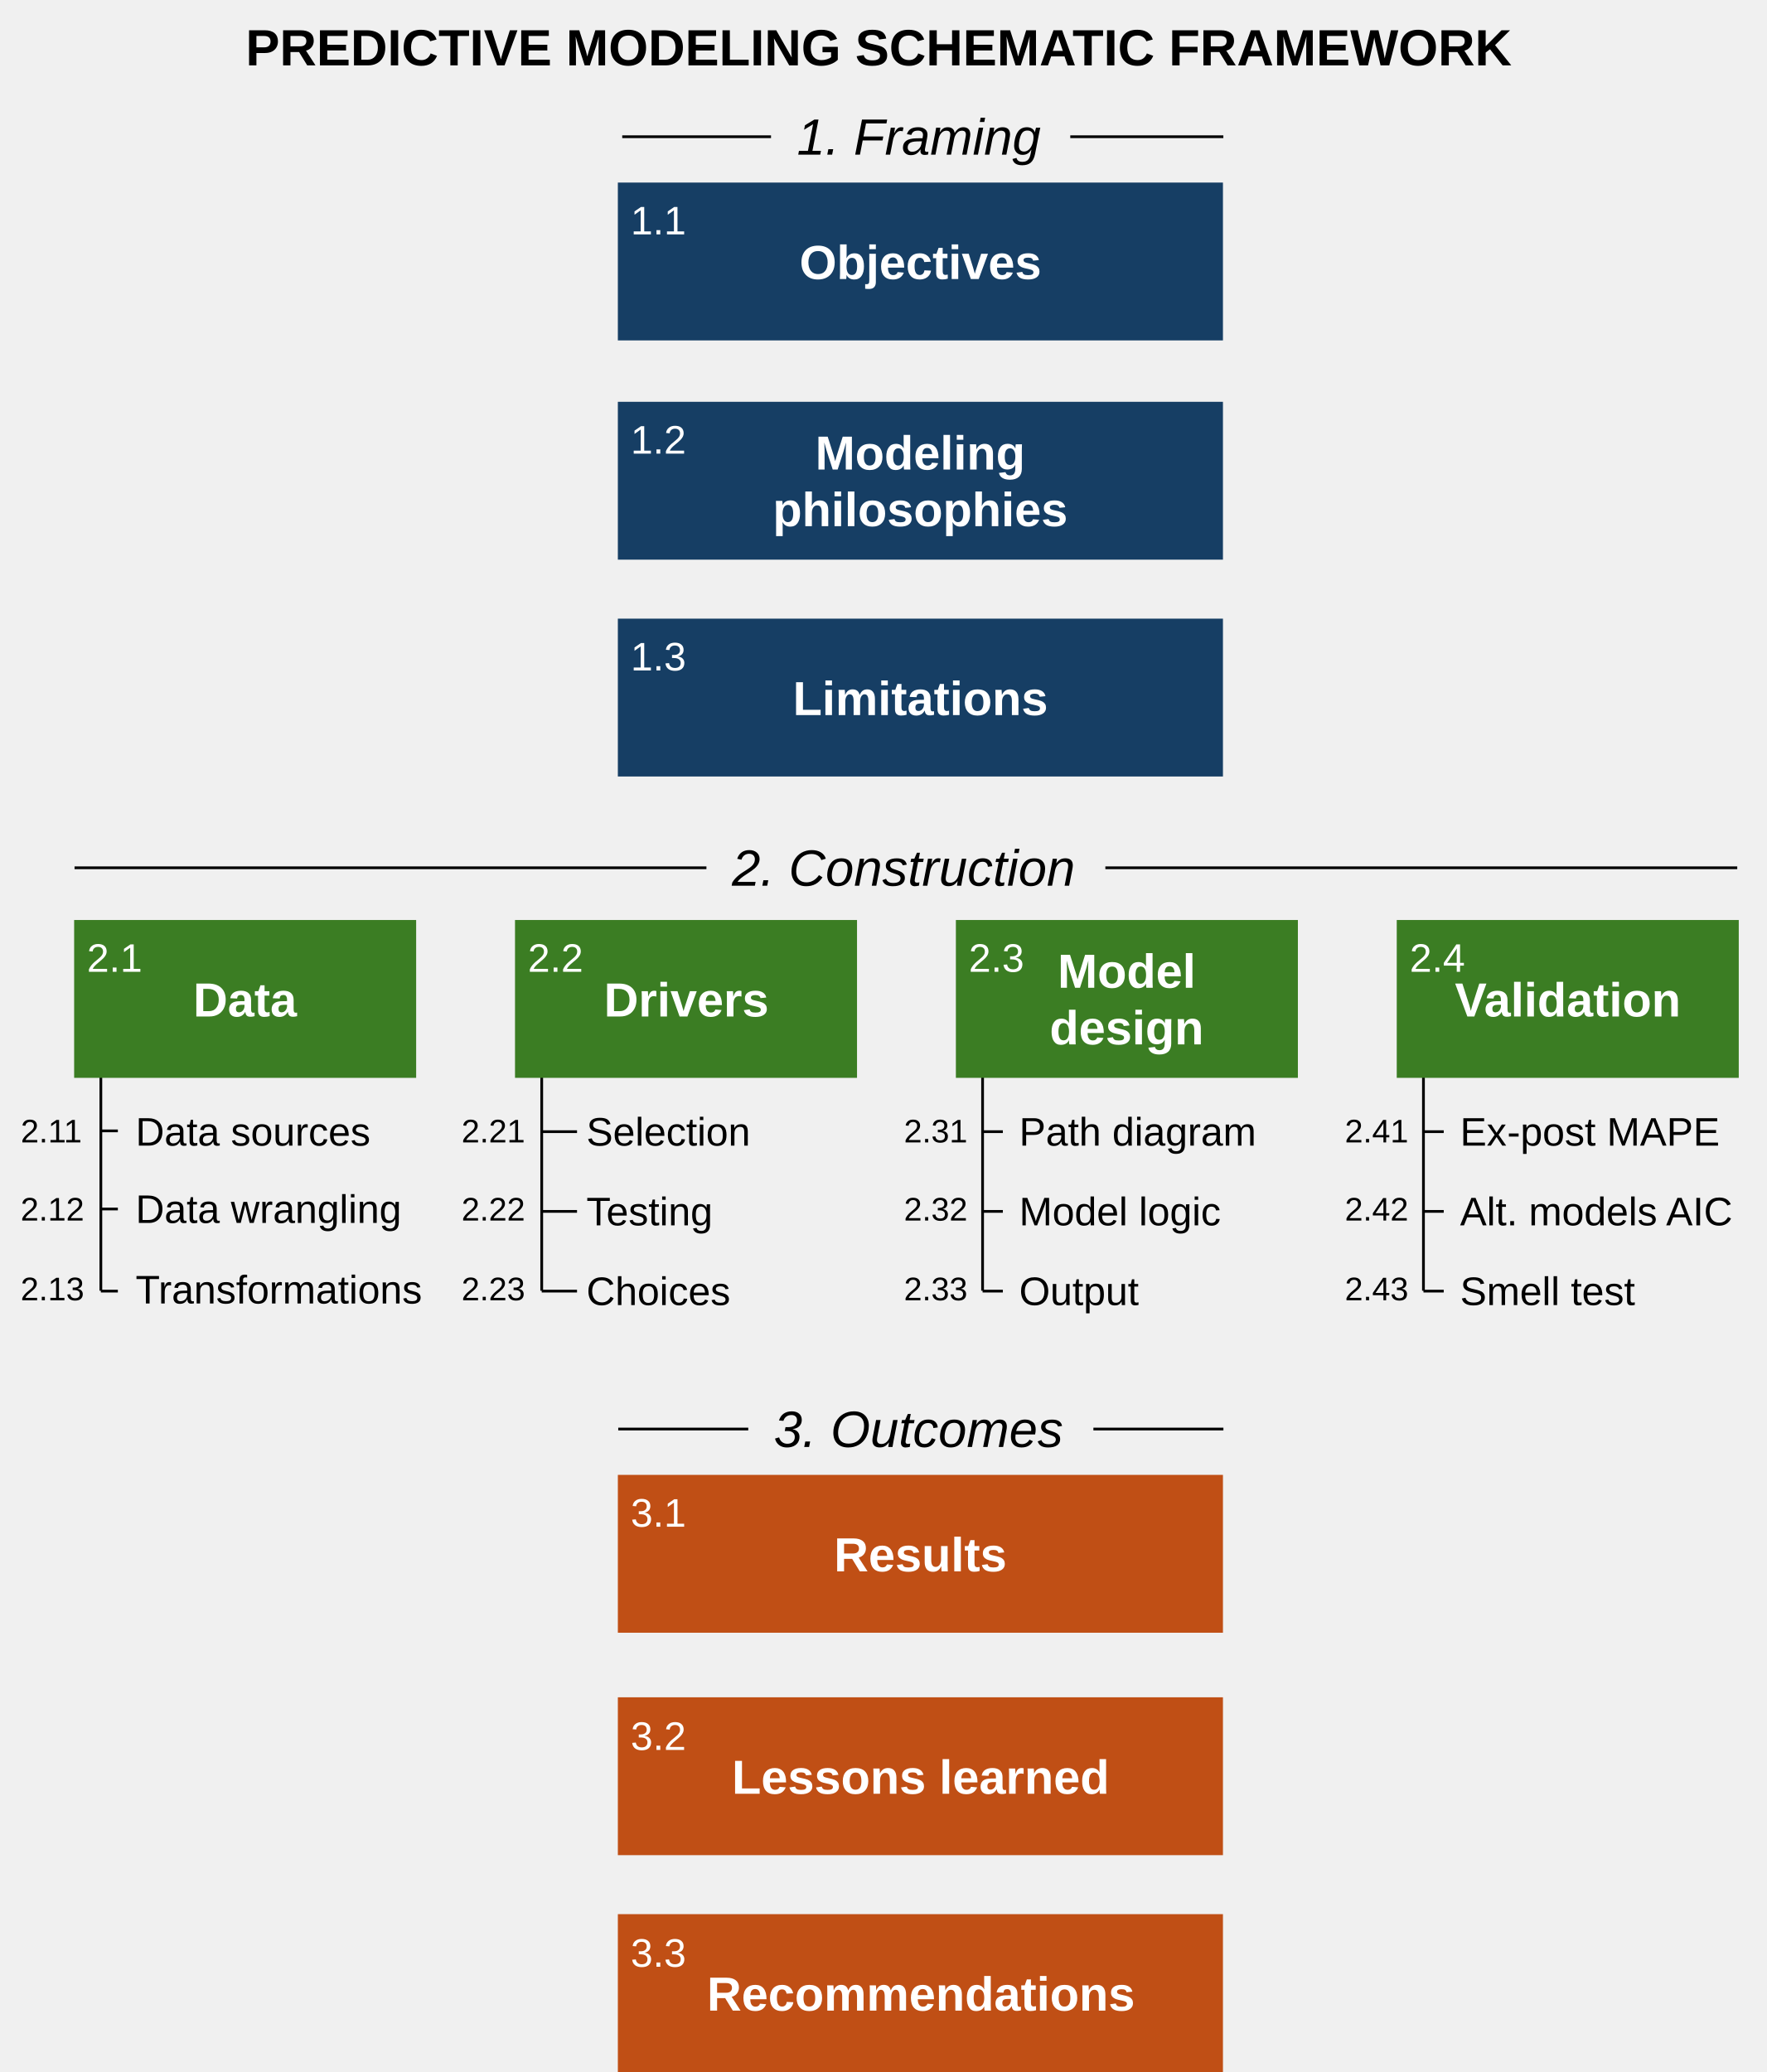
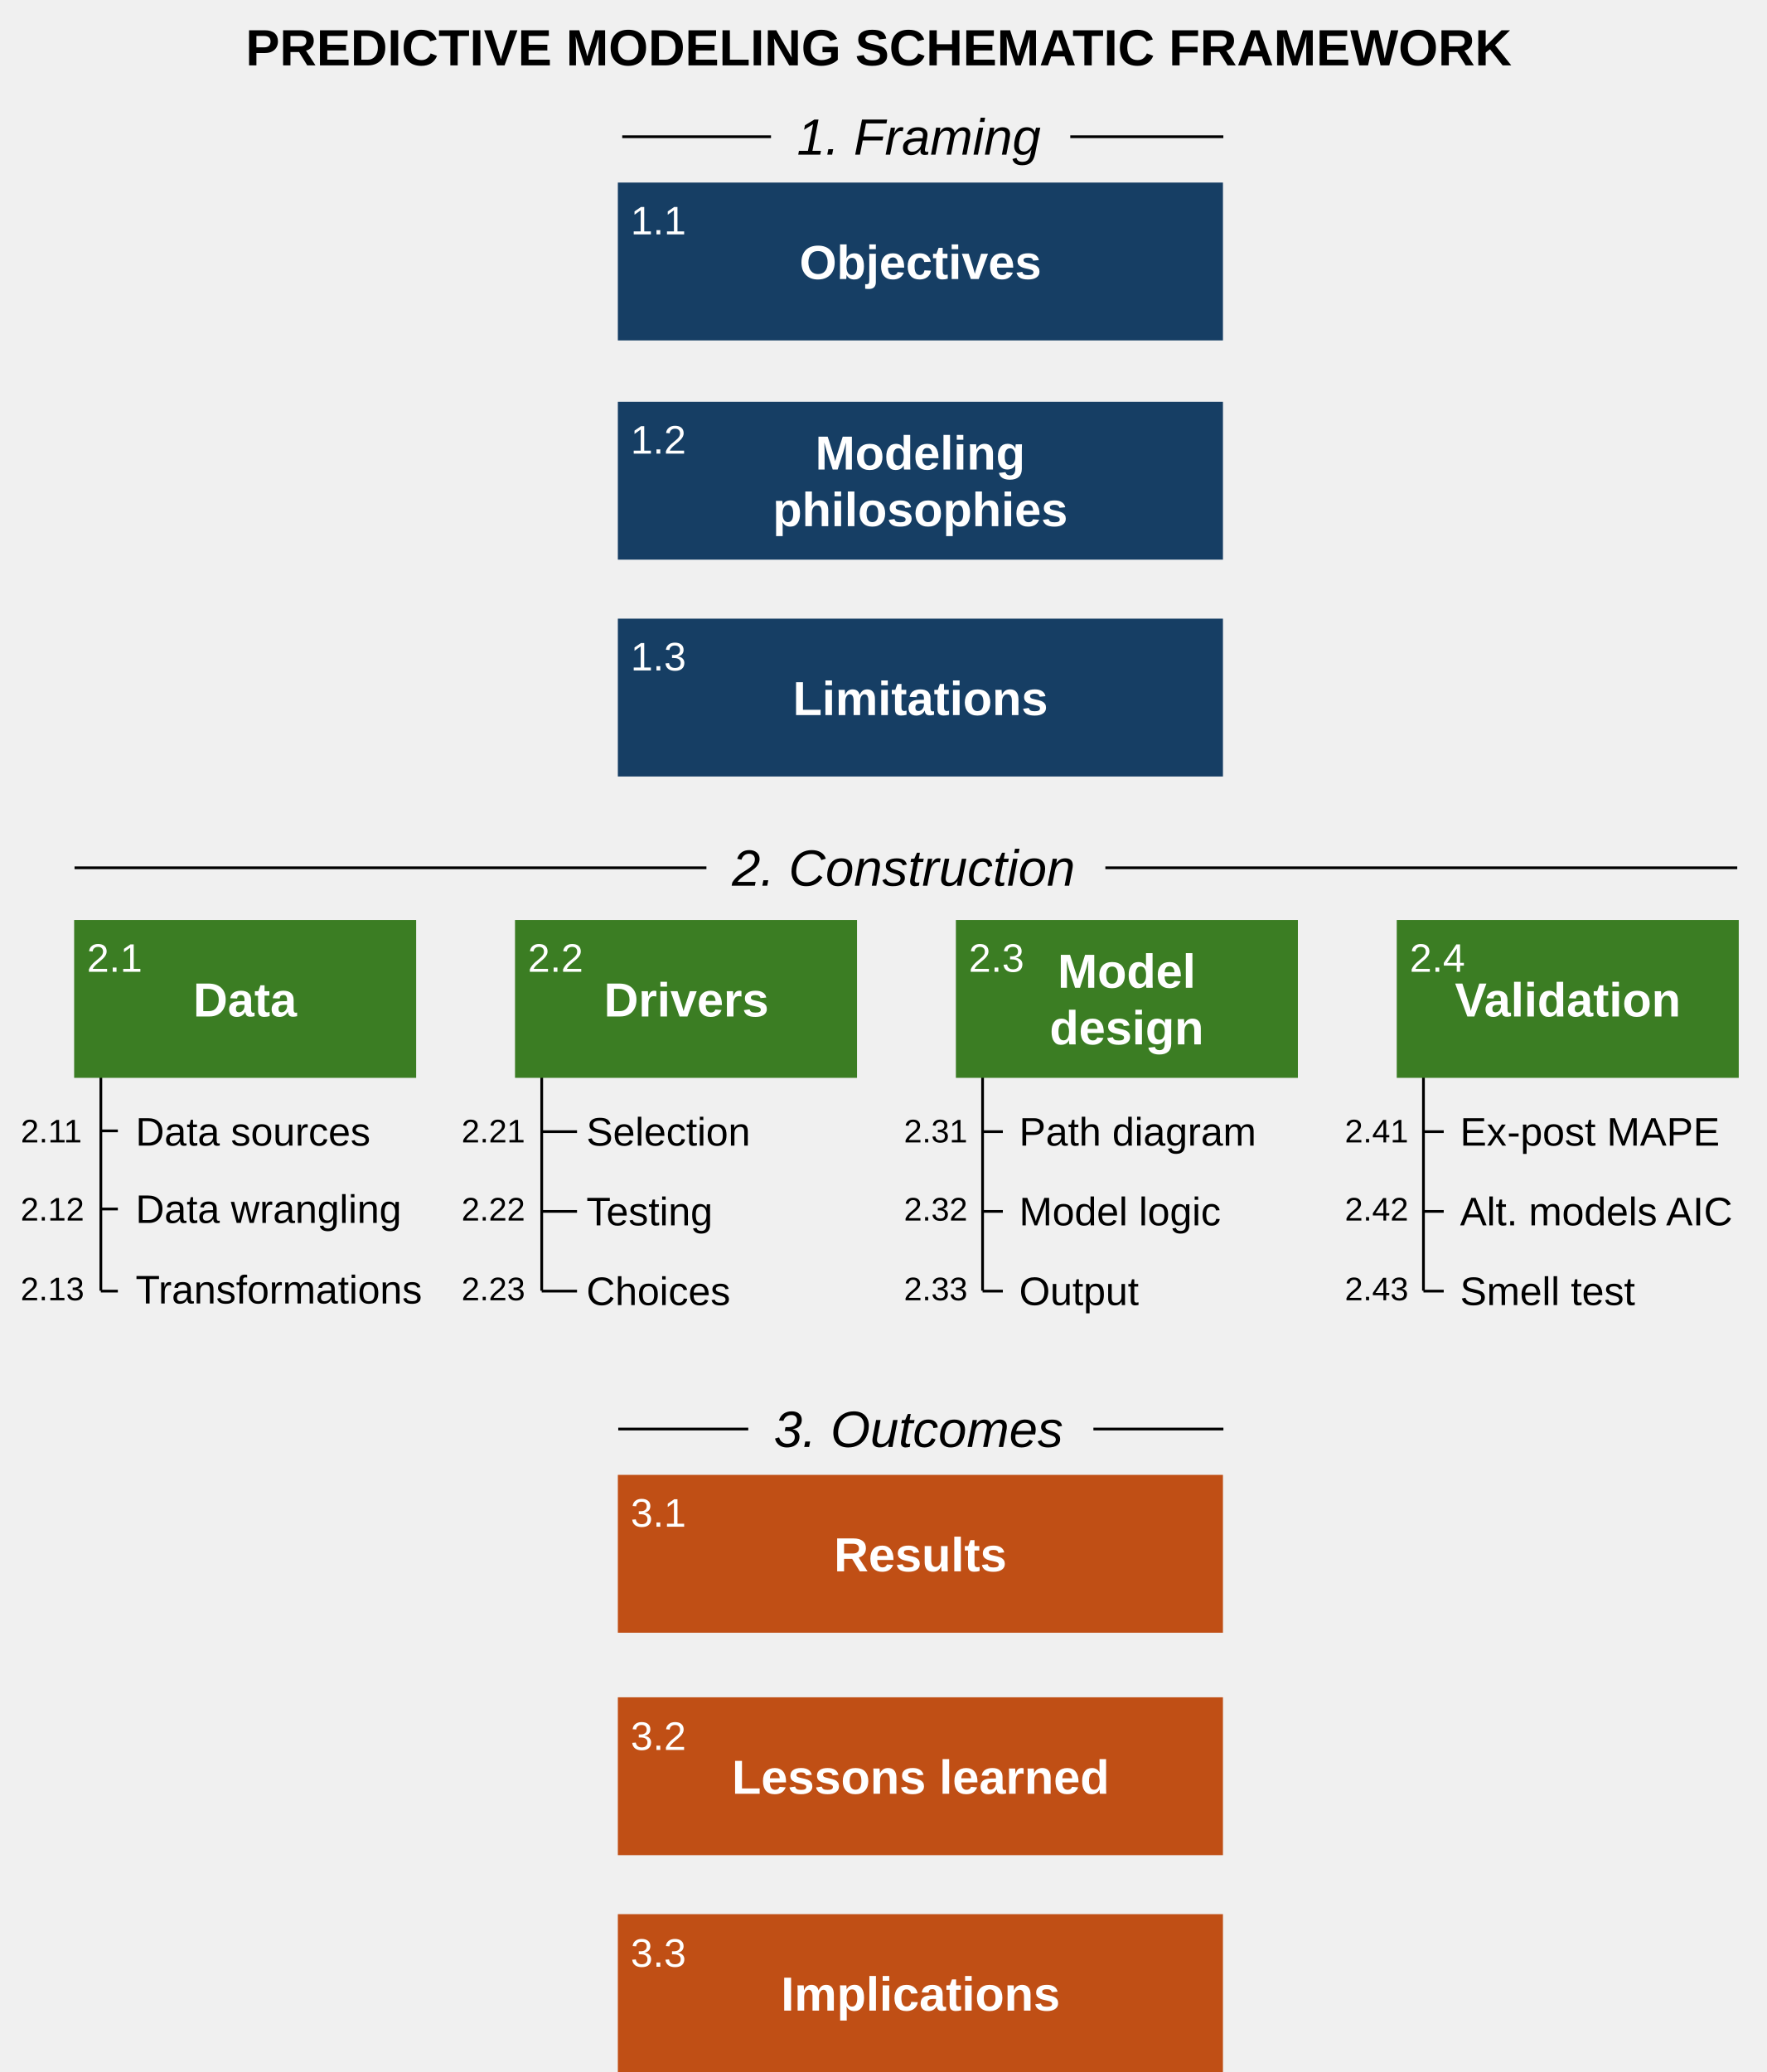
<svg xmlns="http://www.w3.org/2000/svg" width="2216" height="2599" xml:space="preserve" overflow="hidden">
  <g transform="translate(-125 -1117)">
    <text font-family="Arial,Arial_MSFontService,sans-serif" font-weight="700" font-size="64" transform="matrix(1 0 0 1 433.139 1199)">PREDICTIVE MODELING SCHEMATIC FRAMEWORK</text>
    <rect x="900" y="1346" width="759" height="198" fill="#163E64" />
    <text fill="#FFFFFF" font-family="Arial,Arial_MSFontService,sans-serif" font-weight="700" font-size="60" transform="matrix(1 0 0 1 1127.84 1467)">Objectives</text>
    <rect x="900" y="1621" width="759" height="198" fill="#163E64" />
    <text fill="#FFFFFF" font-family="Arial,Arial_MSFontService,sans-serif" font-weight="700" font-size="60" transform="matrix(1 0 0 1 1147.61 1706)">Modeling </text>
    <text fill="#FFFFFF" font-family="Arial,Arial_MSFontService,sans-serif" font-weight="700" font-size="60" transform="matrix(1 0 0 1 1094.32 1777)">philosophies</text>
    <rect x="900" y="1893" width="759" height="198" fill="#163E64" />
    <text fill="#FFFFFF" font-family="Arial,Arial_MSFontService,sans-serif" font-weight="700" font-size="60" transform="matrix(1 0 0 1 1119.53 2014)">Limitations</text>
    <text fill="#FFFFFF" font-family="Arial,Arial_MSFontService,sans-serif" font-weight="400" font-size="50" transform="matrix(1 0 0 1 916.09 1411)">1.1</text>
    <text fill="#FFFFFF" font-family="Arial,Arial_MSFontService,sans-serif" font-weight="400" font-size="50" transform="matrix(1 0 0 1 916.09 1686)">1.2</text>
    <text fill="#FFFFFF" font-family="Arial,Arial_MSFontService,sans-serif" font-weight="400" font-size="50" transform="matrix(1 0 0 1 916.09 1958)">1.3</text>
    <rect x="900" y="2967" width="759" height="198" fill="#C04F15" />
    <text fill="#FFFFFF" font-family="Arial,Arial_MSFontService,sans-serif" font-weight="700" font-size="60" transform="matrix(1 0 0 1 1171.09 3088)">Results</text>
    <text fill="#FFFFFF" font-family="Arial,Arial_MSFontService,sans-serif" font-weight="400" font-size="50" transform="matrix(1 0 0 1 916.09 3032)">3.1</text>
    <rect x="900" y="3246" width="759" height="198" fill="#C04F15" />
    <text fill="#FFFFFF" font-family="Arial,Arial_MSFontService,sans-serif" font-weight="700" font-size="60" transform="matrix(1 0 0 1 1043.05 3367)">Lessons learned</text>
    <text fill="#FFFFFF" font-family="Arial,Arial_MSFontService,sans-serif" font-weight="400" font-size="50" transform="matrix(1 0 0 1 916.09 3312)">3.2</text>
    <rect x="900" y="3518" width="759" height="198" fill="#C04F15" />
-     <text fill="#FFFFFF" font-family="Arial,Arial_MSFontService,sans-serif" font-weight="700" font-size="60" transform="matrix(1 0 0 1 1011.82 3639)">Recommendations</text>
+     <text fill="#FFFFFF" font-family="Arial,Arial_MSFontService,sans-serif" font-weight="700" font-size="60" transform="matrix(1 0 0 1 1104.64 3639)">Implications</text>
    <text fill="#FFFFFF" font-family="Arial,Arial_MSFontService,sans-serif" font-weight="400" font-size="50" transform="matrix(1 0 0 1 916.09 3584)">3.3</text>
    <path d="M804.5 2444.5 804.5 2736" stroke="#000000" stroke-width="3.438" stroke-miterlimit="8" fill="none" fill-rule="evenodd" />
    <path d="M804.5 2536.5 848.782 2536.5" stroke="#000000" stroke-width="3.438" stroke-miterlimit="8" fill="none" fill-rule="evenodd" />
    <text font-family="Arial,Arial_MSFontService,sans-serif" font-weight="400" font-size="50" transform="matrix(1 0 0 1 860.519 2554)">Selection</text>
    <text font-family="Arial,Arial_MSFontService,sans-serif" font-weight="400" font-size="50" transform="matrix(1 0 0 1 860.519 2654)">Testing</text>
    <text font-family="Arial,Arial_MSFontService,sans-serif" font-weight="400" font-size="50" transform="matrix(1 0 0 1 860.519 2754)">Choices</text>
    <path d="M804.5 2636.5 848.782 2636.5" stroke="#000000" stroke-width="3.438" stroke-miterlimit="8" fill="none" fill-rule="evenodd" />
    <path d="M804.5 2736.5 848.782 2736.5" stroke="#000000" stroke-width="3.438" stroke-miterlimit="8" fill="none" fill-rule="evenodd" />
    <rect x="771" y="2271" width="429" height="198" fill="#3B7D23" />
    <text fill="#FFFFFF" font-family="Arial,Arial_MSFontService,sans-serif" font-weight="700" font-size="60" transform="matrix(1 0 0 1 882.523 2392)">Drivers</text>
    <text fill="#FFFFFF" font-family="Arial,Arial_MSFontService,sans-serif" font-weight="400" font-size="50" transform="matrix(1 0 0 1 787.075 2336)">2.2</text>
    <text font-family="Arial,Arial_MSFontService,sans-serif" font-weight="400" font-size="41" transform="matrix(1 0 0 1 703.895 2550)">2.21</text>
    <text font-family="Arial,Arial_MSFontService,sans-serif" font-weight="400" font-size="41" transform="matrix(1 0 0 1 703.895 2648)">2.22</text>
    <text font-family="Arial,Arial_MSFontService,sans-serif" font-weight="400" font-size="41" transform="matrix(1 0 0 1 703.895 2748)">2.23</text>
    <text font-family="Arial,Arial_MSFontService,sans-serif" font-style="italic" font-weight="400" font-size="64" transform="matrix(1 0 0 1 1043.13 2228)">2. Construction</text>
    <path d="M0 0 792.613 0" stroke="#000000" stroke-width="3.438" stroke-miterlimit="8" fill="none" fill-rule="evenodd" transform="matrix(1 0 0 -1 1511.5 2205.5)" />
    <path d="M218.5 2205.5 1011.11 2205.5" stroke="#000000" stroke-width="3.438" stroke-miterlimit="8" fill="none" fill-rule="evenodd" />
    <path d="M251.5 2444.5 251.501 2736" stroke="#000000" stroke-width="3.438" stroke-miterlimit="8" fill="none" fill-rule="evenodd" />
    <path d="M251.5 2535.5 272.84 2535.5" stroke="#000000" stroke-width="3.438" stroke-miterlimit="8" fill="none" fill-rule="evenodd" />
    <text font-family="Arial,Arial_MSFontService,sans-serif" font-weight="400" font-size="50" transform="matrix(1 0 0 1 295.059 2554)">Data sources</text>
    <text font-family="Arial,Arial_MSFontService,sans-serif" font-weight="400" font-size="50" transform="matrix(1 0 0 1 295.059 2651)">Data wrangling</text>
    <text font-family="Arial,Arial_MSFontService,sans-serif" font-weight="400" font-size="50" transform="matrix(1 0 0 1 295.059 2752)">Transformations</text>
    <path d="M251.5 2633.5 272.84 2633.5" stroke="#000000" stroke-width="3.438" stroke-miterlimit="8" fill="none" fill-rule="evenodd" />
    <path d="M251.5 2736.5 272.84 2736.5" stroke="#000000" stroke-width="3.438" stroke-miterlimit="8" fill="none" fill-rule="evenodd" />
    <rect x="218" y="2271" width="429" height="198" fill="#3B7D23" />
    <text fill="#FFFFFF" font-family="Arial,Arial_MSFontService,sans-serif" font-weight="700" font-size="60" transform="matrix(1 0 0 1 367.28 2392)">Data</text>
    <text fill="#FFFFFF" font-family="Arial,Arial_MSFontService,sans-serif" font-weight="400" font-size="50" transform="matrix(1 0 0 1 234.02 2336)">2.1</text>
    <text font-family="Arial,Arial_MSFontService,sans-serif" font-weight="400" font-size="41" transform="matrix(1 0 0 1 151.001 2550)">2.11</text>
    <text font-family="Arial,Arial_MSFontService,sans-serif" font-weight="400" font-size="41" transform="matrix(1 0 0 1 150.84 2648)">2.12</text>
    <text font-family="Arial,Arial_MSFontService,sans-serif" font-weight="400" font-size="41" transform="matrix(1 0 0 1 150.84 2748)">2.13</text>
    <path d="M1357.5 2444.5 1357.5 2736" stroke="#000000" stroke-width="3.438" stroke-miterlimit="8" fill="none" fill-rule="evenodd" />
    <path d="M1357.5 2536.5 1382.93 2536.5" stroke="#000000" stroke-width="3.438" stroke-miterlimit="8" fill="none" fill-rule="evenodd" />
    <text font-family="Arial,Arial_MSFontService,sans-serif" font-weight="400" font-size="50" transform="matrix(1 0 0 1 1403.38 2554)">Path diagram</text>
    <text font-family="Arial,Arial_MSFontService,sans-serif" font-weight="400" font-size="50" transform="matrix(1 0 0 1 1403.38 2654)">Model logic</text>
    <text font-family="Arial,Arial_MSFontService,sans-serif" font-weight="400" font-size="50" transform="matrix(1 0 0 1 1403.38 2754)">Output</text>
    <path d="M1357.5 2636.5 1382.93 2636.5" stroke="#000000" stroke-width="3.438" stroke-miterlimit="8" fill="none" fill-rule="evenodd" />
    <path d="M1357.5 2736.5 1382.93 2736.5" stroke="#000000" stroke-width="3.438" stroke-miterlimit="8" fill="none" fill-rule="evenodd" />
    <rect x="1324" y="2271" width="429" height="198" fill="#3B7D23" />
    <text fill="#FFFFFF" font-family="Arial,Arial_MSFontService,sans-serif" font-weight="700" font-size="60" transform="matrix(1 0 0 1 1451.61 2356)">Model</text>
    <text fill="#FFFFFF" font-family="Arial,Arial_MSFontService,sans-serif" font-weight="700" font-size="60" transform="matrix(1 0 0 1 1441.59 2427)">design</text>
    <text fill="#FFFFFF" font-family="Arial,Arial_MSFontService,sans-serif" font-weight="400" font-size="50" transform="matrix(1 0 0 1 1340.13 2336)">2.3</text>
    <text font-family="Arial,Arial_MSFontService,sans-serif" font-weight="400" font-size="41" transform="matrix(1 0 0 1 1258.82 2550)">2.31</text>
    <text font-family="Arial,Arial_MSFontService,sans-serif" font-weight="400" font-size="41" transform="matrix(1 0 0 1 1258.82 2648)">2.32</text>
    <text font-family="Arial,Arial_MSFontService,sans-serif" font-weight="400" font-size="41" transform="matrix(1 0 0 1 1258.82 2748)">2.33</text>
    <path d="M1910.5 2444.5 1910.5 2736" stroke="#000000" stroke-width="3.438" stroke-miterlimit="8" fill="none" fill-rule="evenodd" />
    <path d="M1910.5 2536.5 1935.93 2536.5" stroke="#000000" stroke-width="3.438" stroke-miterlimit="8" fill="none" fill-rule="evenodd" />
    <text font-family="Arial,Arial_MSFontService,sans-serif" font-weight="400" font-size="50" transform="matrix(1 0 0 1 1956.44 2554)">Ex</text>
    <text font-family="Arial,Arial_MSFontService,sans-serif" font-weight="400" font-size="50" transform="matrix(1 0 0 1 2015.45 2554)">-</text>
    <text font-family="Arial,Arial_MSFontService,sans-serif" font-weight="400" font-size="50" transform="matrix(1 0 0 1 2032.06 2554)">post MAPE</text>
    <text font-family="Arial,Arial_MSFontService,sans-serif" font-weight="400" font-size="50" transform="matrix(1 0 0 1 1956.44 2654)">Alt. models AIC</text>
    <text font-family="Arial,Arial_MSFontService,sans-serif" font-weight="400" font-size="50" transform="matrix(1 0 0 1 1956.44 2754)">Smell test</text>
    <path d="M1910.5 2636.5 1935.93 2636.5" stroke="#000000" stroke-width="3.438" stroke-miterlimit="8" fill="none" fill-rule="evenodd" />
    <path d="M1910.5 2736.5 1935.93 2736.5" stroke="#000000" stroke-width="3.438" stroke-miterlimit="8" fill="none" fill-rule="evenodd" />
    <rect x="1877" y="2271" width="429" height="198" fill="#3B7D23" />
    <text fill="#FFFFFF" font-family="Arial,Arial_MSFontService,sans-serif" font-weight="700" font-size="60" transform="matrix(1 0 0 1 1949.88 2392)">Validation</text>
    <text fill="#FFFFFF" font-family="Arial,Arial_MSFontService,sans-serif" font-weight="400" font-size="50" transform="matrix(1 0 0 1 1893.19 2336)">2.4</text>
    <text font-family="Arial,Arial_MSFontService,sans-serif" font-weight="400" font-size="41" transform="matrix(1 0 0 1 1811.87 2550)">2.41</text>
    <text font-family="Arial,Arial_MSFontService,sans-serif" font-weight="400" font-size="41" transform="matrix(1 0 0 1 1811.87 2648)">2.42</text>
    <text font-family="Arial,Arial_MSFontService,sans-serif" font-weight="400" font-size="41" transform="matrix(1 0 0 1 1811.87 2748)">2.43</text>
    <text font-family="Arial,Arial_MSFontService,sans-serif" font-style="italic" font-weight="400" font-size="64" transform="matrix(1 0 0 1 1124.59 1311)">1. Framing</text>
    <text font-family="Arial,Arial_MSFontService,sans-serif" font-style="italic" font-weight="400" font-size="64" transform="matrix(1 0 0 1 1095.67 2932)">3. Outcomes</text>
    <path d="M1467.5 1288.5 1659.5 1288.5" stroke="#000000" stroke-width="3.438" stroke-miterlimit="8" fill="none" fill-rule="evenodd" />
    <path d="M905.5 1288.5 1092.12 1288.5" stroke="#000000" stroke-width="3.438" stroke-miterlimit="8" fill="none" fill-rule="evenodd" />
    <path d="M1496.5 2909.5 1659.58 2909.5" stroke="#000000" stroke-width="3.438" stroke-miterlimit="8" fill="none" fill-rule="evenodd" />
    <path d="M900.5 2909.5 1063.58 2909.5" stroke="#000000" stroke-width="3.438" stroke-miterlimit="8" fill="none" fill-rule="evenodd" />
  </g>
</svg>
